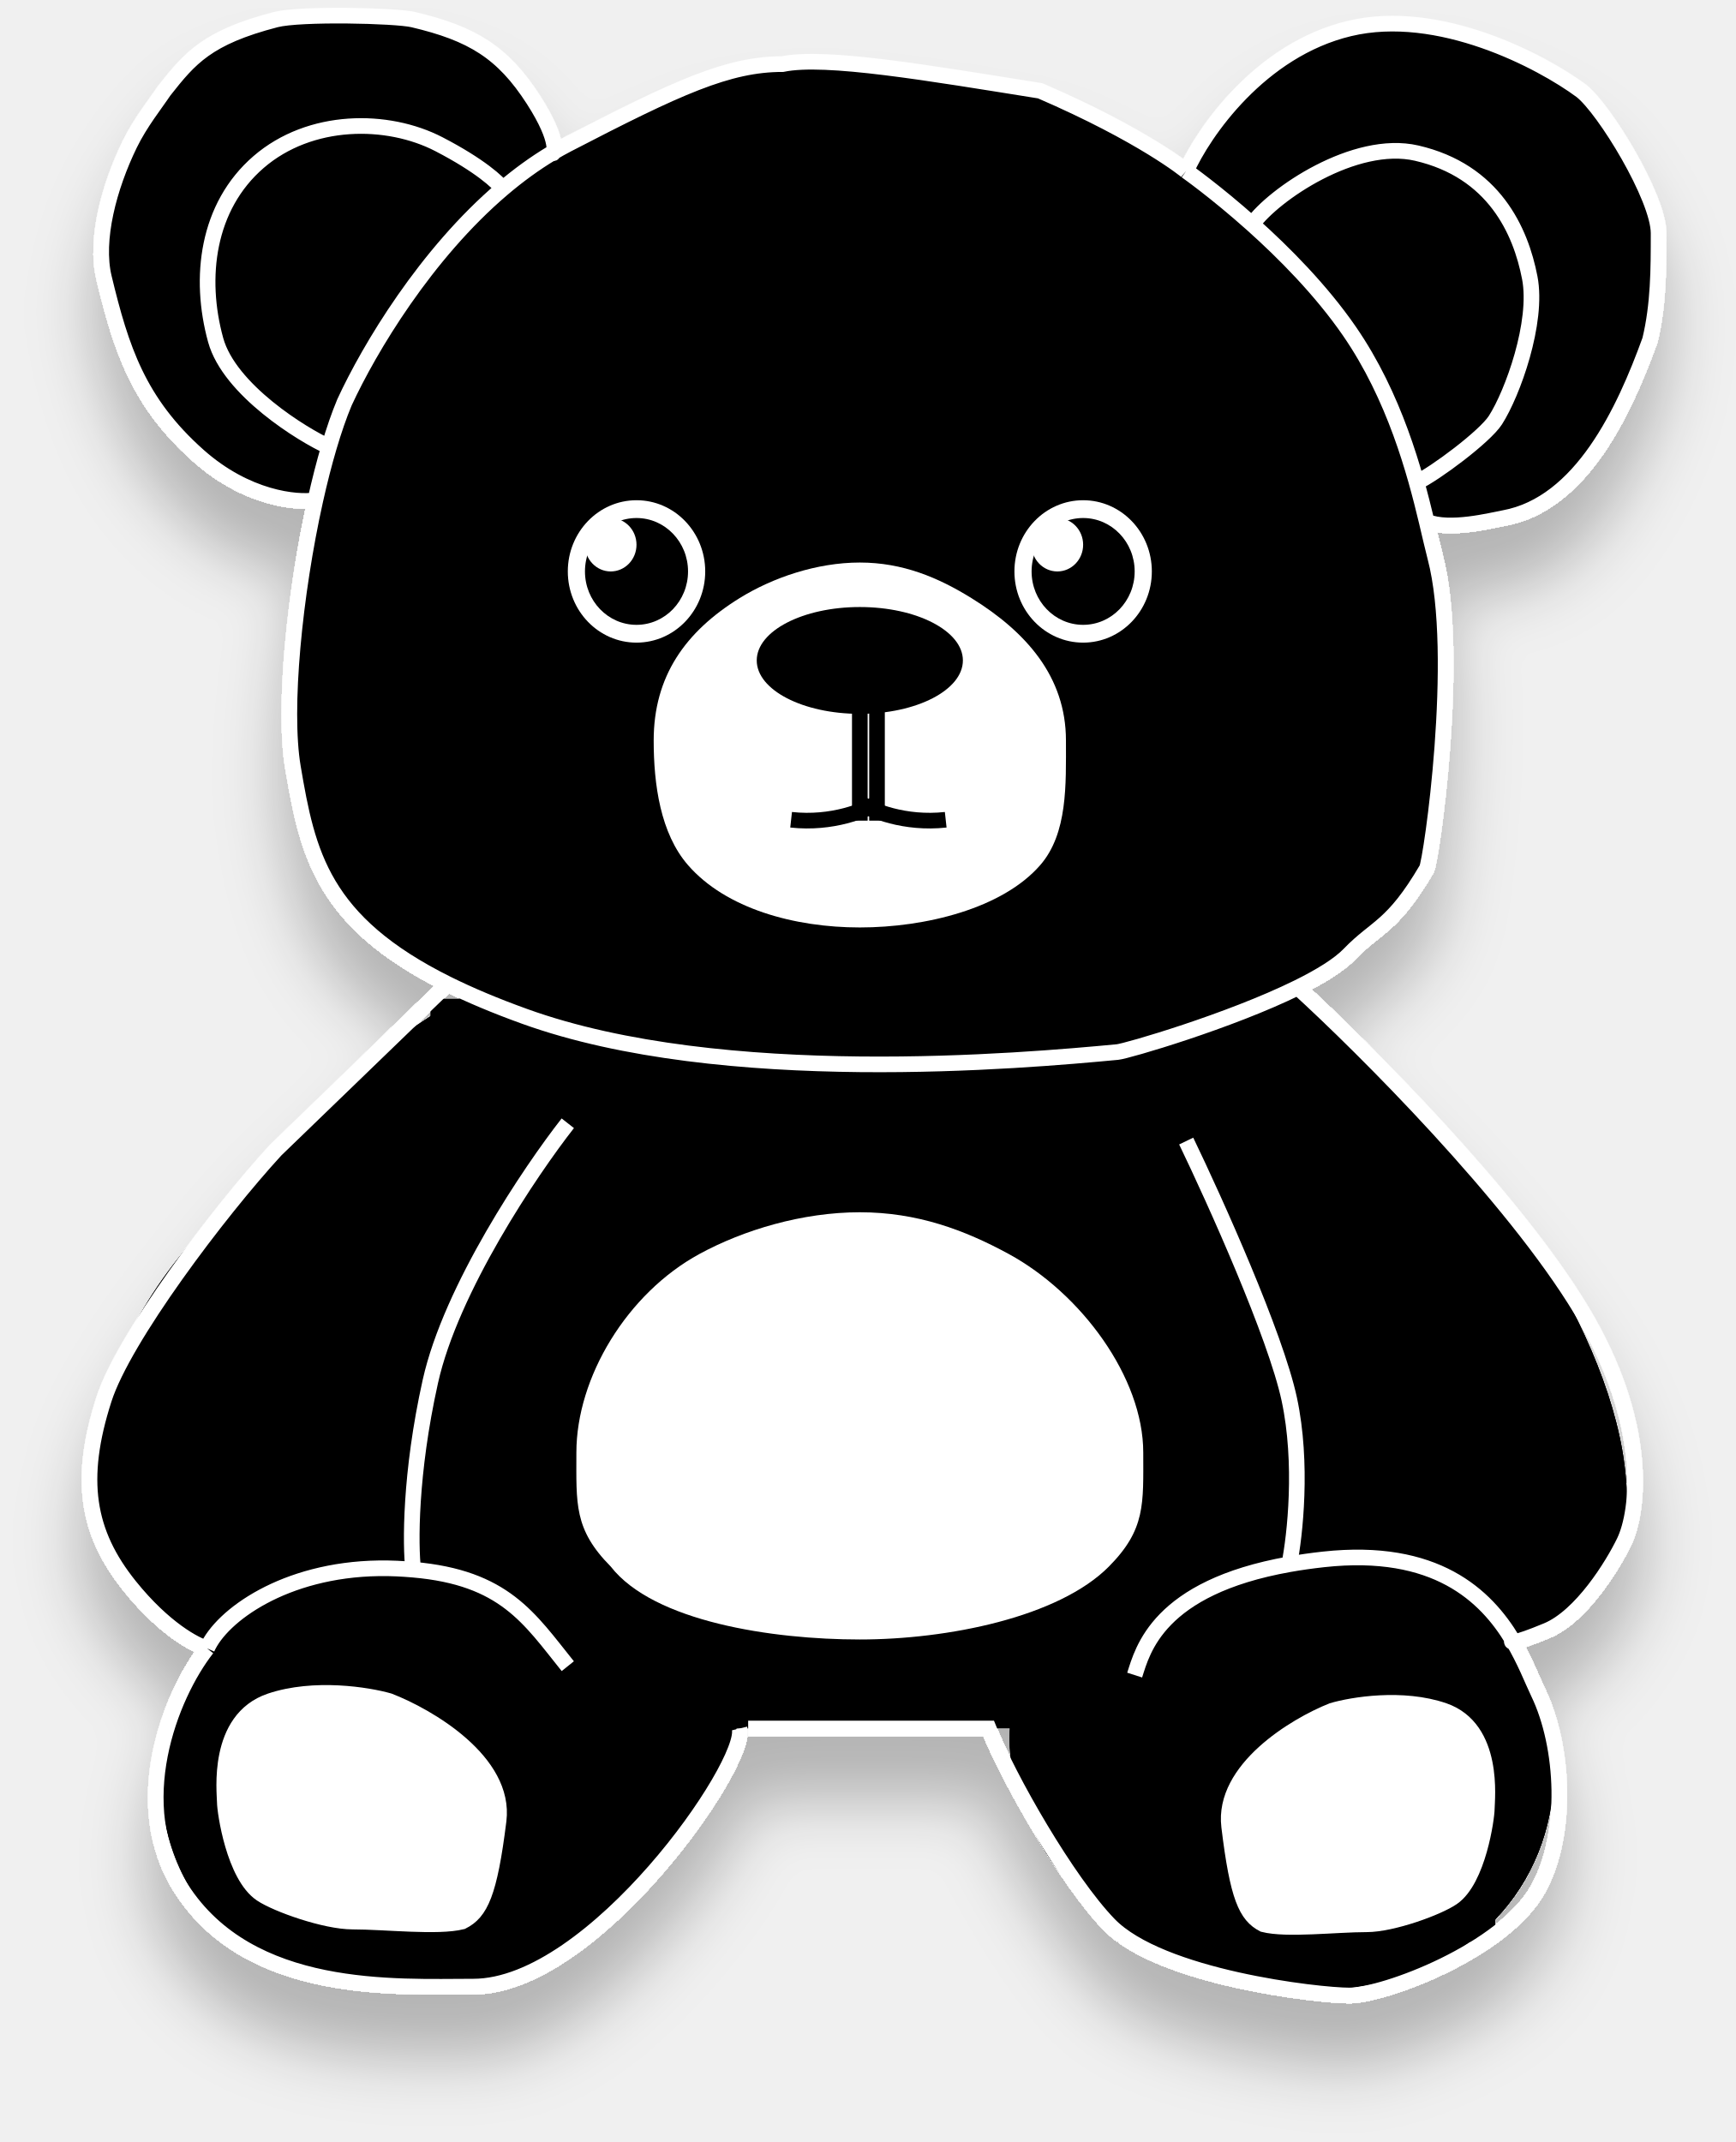
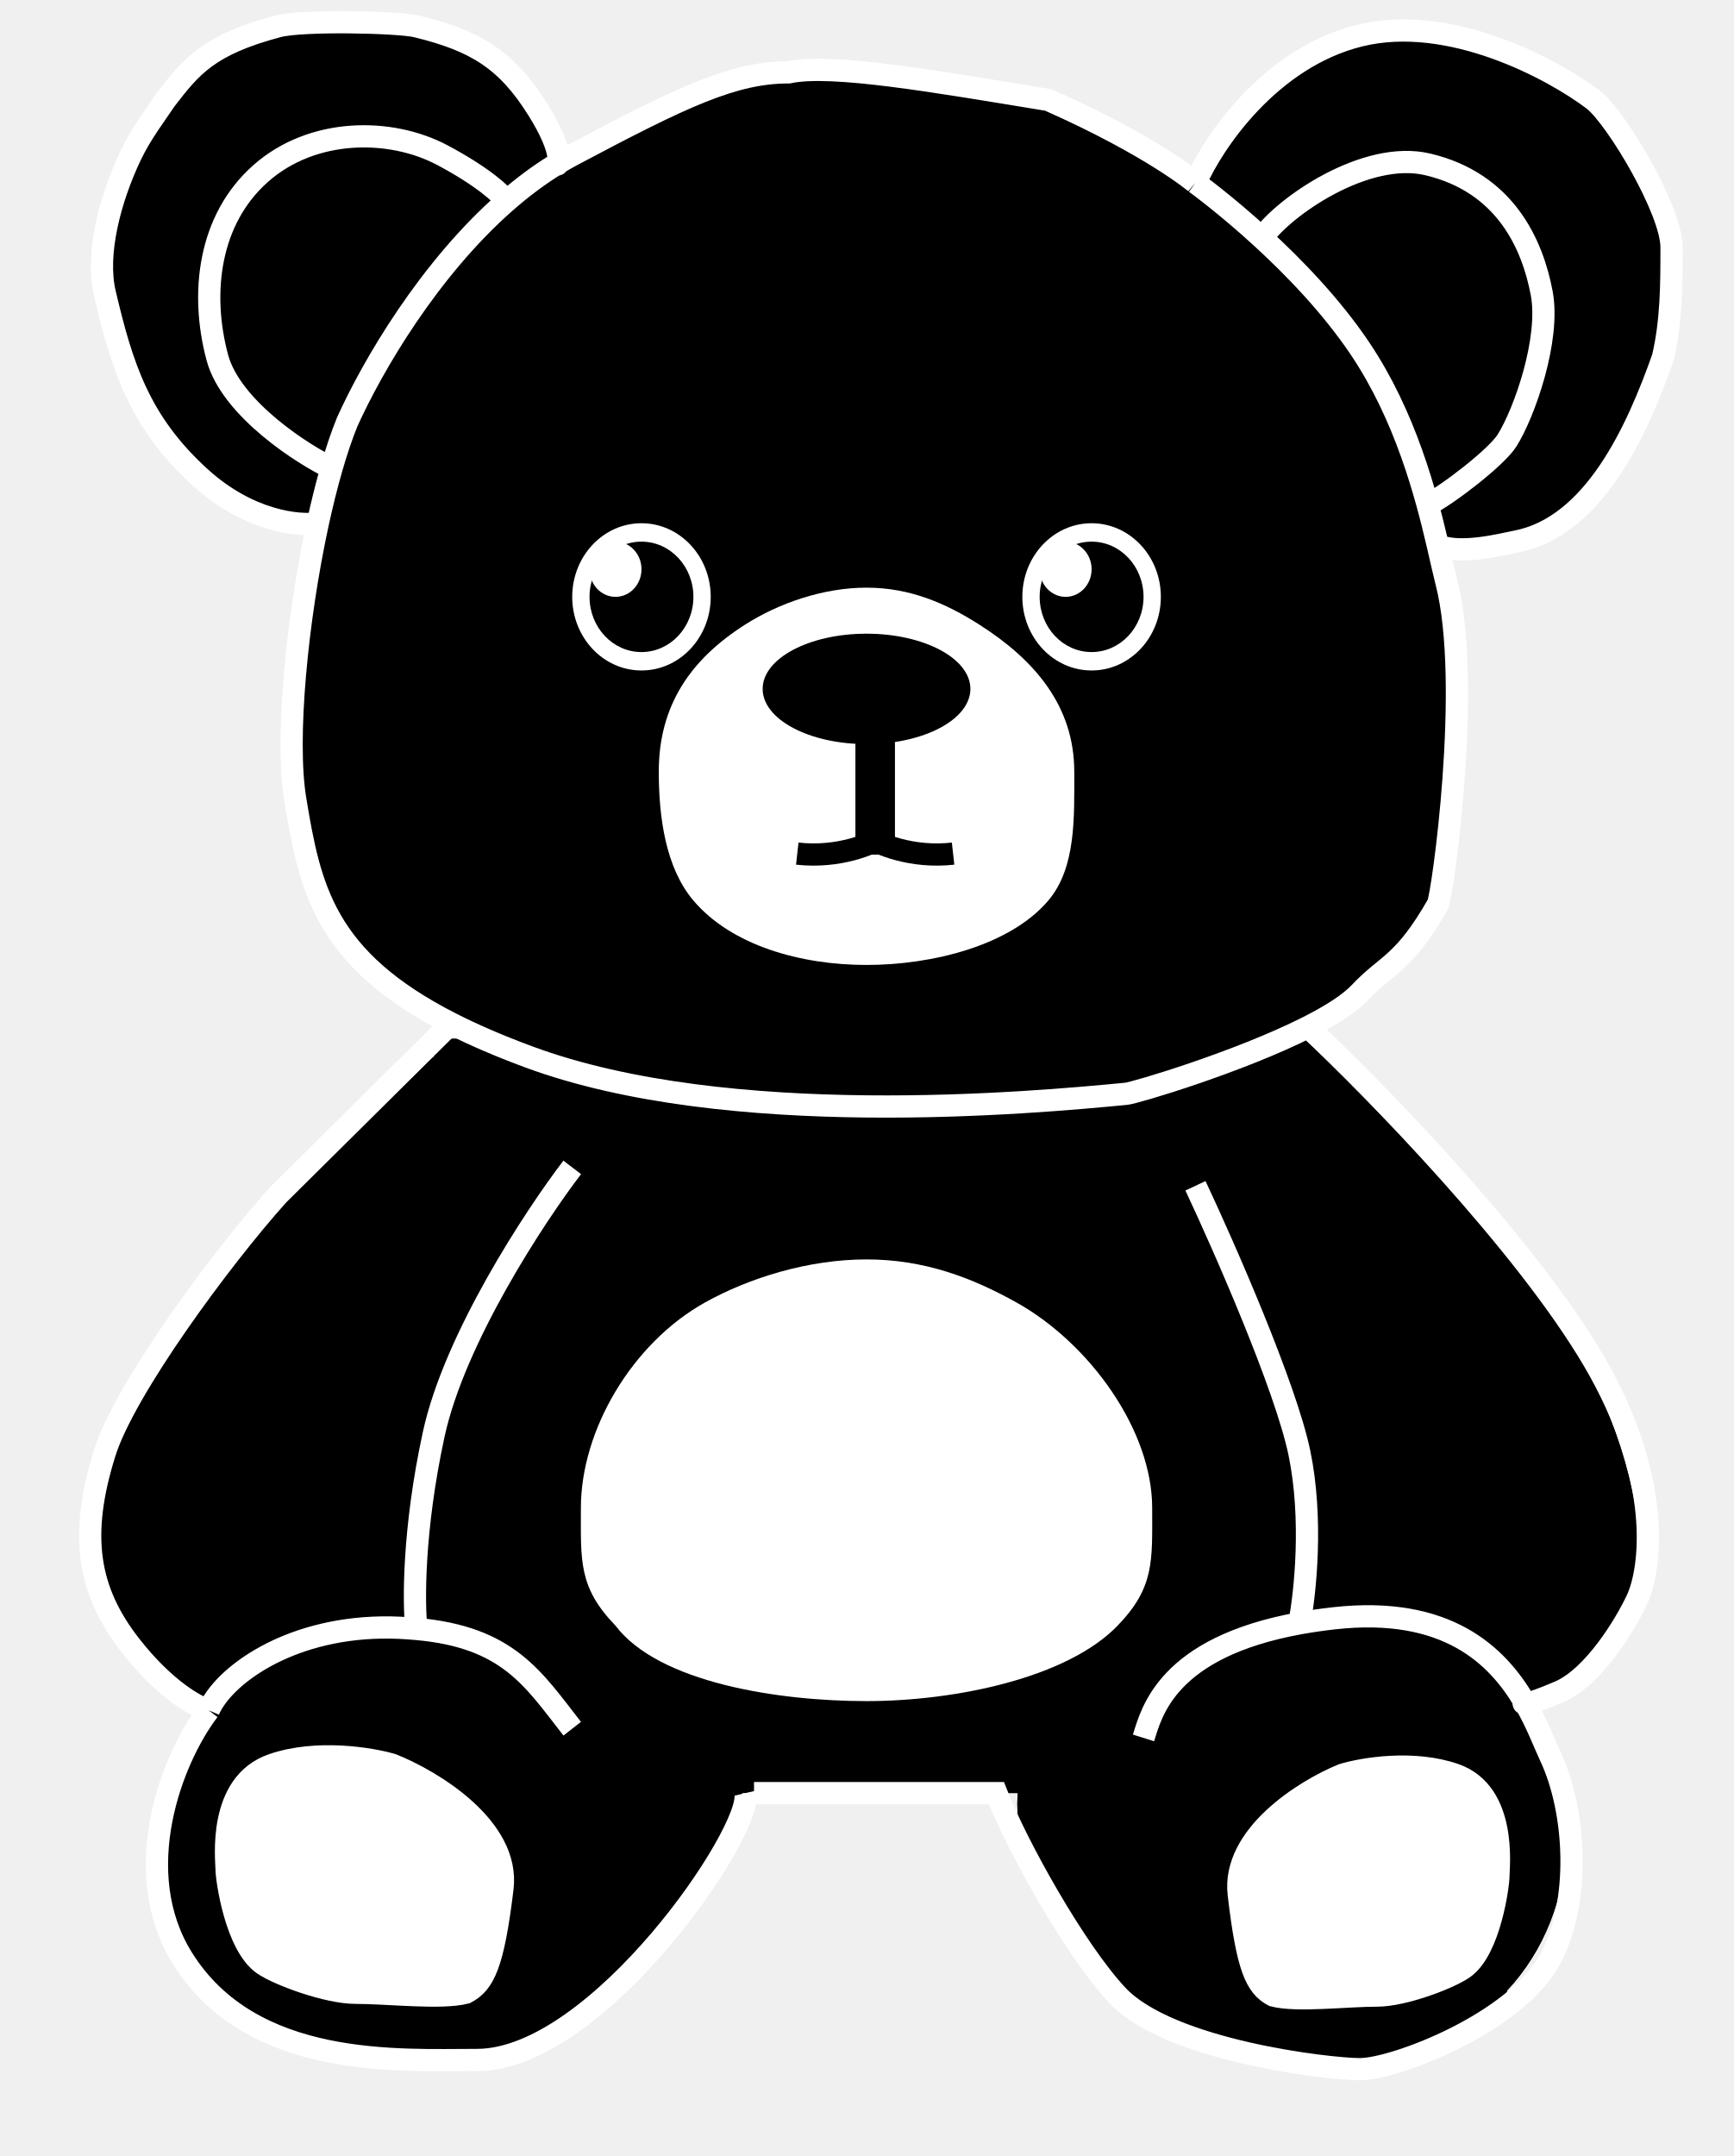
- <svg xmlns="http://www.w3.org/2000/svg" width="111" height="137" viewBox="0 0 111 137" fill="none">
-   <g filter="url(#filter0_d_36_228)">
-     <rect x="27.524" y="63.873" width="56.029" height="46.679" fill="black" />
-     <rect x="15.44" y="77.535" width="21.972" height="46.679" fill="black" />
-     <rect x="71.468" y="77.535" width="24.169" height="46.679" fill="black" />
-     <ellipse cx="8.388" cy="12.637" rx="8.388" ry="12.637" transform="matrix(0.700356 -0.713794 0.688358 0.725371 60.4823 112.28)" fill="black" />
-     <ellipse cx="8.388" cy="12.637" rx="8.388" ry="12.637" transform="matrix(0.700356 -0.713794 0.688358 0.725371 60.4823 112.28)" fill="black" />
-     <ellipse cx="8.579" cy="15.417" rx="8.579" ry="15.417" transform="matrix(0.642101 0.76662 -0.743463 0.668777 40.5604 98.0285)" fill="black" />
-     <ellipse cx="8.579" cy="15.417" rx="8.579" ry="15.417" transform="matrix(0.642101 0.76662 -0.743463 0.668777 40.5604 98.0285)" fill="black" />
-     <ellipse cx="13.815" cy="15.417" rx="13.815" ry="15.417" transform="matrix(0.642101 0.76662 -0.743463 0.668777 27.3772 91.1974)" fill="black" />
-     <ellipse cx="13.815" cy="15.417" rx="13.815" ry="15.417" transform="matrix(0.642101 0.76662 -0.743463 0.668777 27.3772 91.1974)" fill="black" />
-     <path d="M94.124 124.118C90.386 126.975 84.232 128.161 80.257 126.491C78.183 125.62 77.742 123.447 76.321 121.451C72.179 115.629 73.433 107.385 79.123 103.037C84.812 98.688 92.783 99.882 96.925 105.704C101.068 111.526 99.814 119.77 94.124 124.118Z" fill="black" />
-     <path d="M94.124 124.118C90.386 126.975 84.232 128.161 80.257 126.491C78.183 125.62 77.742 123.447 76.321 121.451C72.179 115.629 73.433 107.385 79.123 103.037C84.812 98.688 92.783 99.882 96.925 105.704C101.068 111.526 99.814 119.77 94.124 124.118Z" fill="black" />
-     <path d="M100.988 103.062C95.493 107.261 84.936 102.09 77.409 91.511C69.881 80.932 68.232 68.953 73.727 64.753C78.497 61.108 80.291 59.402 87.398 67.288C88.477 68.486 95.744 76.141 96.736 77.535C104.264 88.114 106.482 98.863 100.988 103.062Z" fill="black" />
-     <path d="M100.988 103.062C95.493 107.261 84.936 102.09 77.409 91.511C69.881 80.932 68.232 68.953 73.727 64.753C78.497 61.108 80.291 59.402 87.398 67.288C88.477 68.486 95.744 76.141 96.736 77.535C104.264 88.114 106.482 98.863 100.988 103.062Z" fill="black" />
-     <path d="M7.2 100.305C4.454 95.182 5.552 84.366 16.538 75.258C25.255 64.076 37.016 58.481 42.128 62.761C47.241 67.042 44.319 79.577 35.602 90.759C29.339 98.793 19.048 105.344 12.693 104.86C10.204 104.67 8.639 101.51 7.2 100.305Z" fill="black" />
-     <path d="M7.2 100.305C4.454 95.182 5.552 84.366 16.538 75.258C25.255 64.076 37.016 58.481 42.128 62.761C47.241 67.042 44.319 79.577 35.602 90.759C29.339 98.793 19.048 105.344 12.693 104.86C10.204 104.67 8.639 101.51 7.2 100.305Z" fill="black" />
-     <path d="M73.116 92.905C73.116 96.177 73.281 97.811 70.919 100.194C67.7 103.442 60.587 104.86 54.988 104.86C49.389 104.86 41.806 103.721 39.059 100.194C36.697 97.811 36.862 96.177 36.862 92.905C36.862 88.1 40.102 82.721 44.735 80.201C47.555 78.667 51.315 77.535 54.988 77.535C58.661 77.535 61.688 78.667 64.509 80.201C69.141 82.721 73.116 88.1 73.116 92.905Z" fill="white" />
-     <path d="M17.296 108.794C20.098 107.854 23.522 108.403 24.884 108.794C27.413 109.774 32.355 112.674 31.888 116.436C31.304 121.138 30.72 122.314 29.553 122.902C27.997 123.294 24.637 122.902 22.549 122.902C20.798 122.902 17.697 121.799 16.712 121.138C14.961 119.963 14.377 115.848 14.377 115.26C14.377 114.672 13.794 109.97 17.296 108.794Z" fill="white" stroke="white" />
-     <path d="M92.342 109.414C89.705 108.503 86.483 109.034 85.201 109.414C82.82 110.362 78.17 113.171 78.609 116.814C79.159 121.368 79.708 122.507 80.806 123.076C82.271 123.455 85.433 123.076 87.398 123.076C89.046 123.076 91.964 122.008 92.891 121.368C94.539 120.23 95.088 116.245 95.088 115.676C95.088 115.106 95.638 110.552 92.342 109.414Z" fill="white" stroke="white" />
-     <path d="M36.313 9.224C43.344 5.581 46.567 4.101 50.045 4.101C52.792 3.531 59.384 4.67 66.525 5.808C73.116 8.655 75.863 10.932 75.863 10.932C76.961 8.465 80.587 3.19 86.299 1.824C92.012 0.457 98.567 3.911 101.131 5.808C102.595 6.947 106.074 12.64 106.074 14.917C106.074 17.194 106.074 19.471 105.525 21.748C103.877 26.302 101.131 32.227 96.187 33.133C95.373 33.282 92.708 33.969 91.243 33.365C91.461 34.276 91.635 35.056 91.792 35.652C93.44 41.913 91.528 55.089 91.243 55.576C89.046 59.319 88.036 59.226 86.299 61.027C85.624 61.727 84.431 62.456 83.004 63.16C87.215 67.003 96.736 76.51 101.131 83.797C105.525 91.084 104.793 96.7 103.877 98.598C103.145 100.116 101.131 103.38 98.933 104.29C97.638 104.827 97.043 105.004 96.81 105.022C96.647 105.035 96.661 104.971 96.736 104.898C96.761 104.94 96.785 104.981 96.81 105.022C97.043 105.004 97.638 104.827 98.933 104.29C101.131 103.38 103.145 100.116 103.877 98.598C104.793 96.7 105.525 91.084 101.131 83.797C96.736 76.51 87.215 67.003 83.004 63.16C78.627 65.319 72.052 67.234 71.468 67.288C65.426 67.858 46.2 69.566 33.566 65.011C31.672 64.329 30.037 63.638 28.623 62.937C20.603 58.957 19.669 54.601 18.735 49.072C18.104 45.335 18.835 37.978 20.167 31.994C18.958 32.184 15.769 31.881 12.693 29.148C8.848 25.733 7.749 22.317 6.651 17.763C6.067 15.343 6.97 11.951 8.299 9.224C8.97 7.846 9.943 6.637 10.496 5.808C12.144 3.721 13.242 2.393 17.637 1.254C19.198 0.85 25.296 0.987 26.426 1.254C30.173 2.14 32.146 3.316 34.116 6.378C35.421 8.406 35.523 9.41 35.425 9.715C35.718 9.543 36.014 9.379 36.313 9.224Z" fill="black" />
-     <path d="M75.863 10.932C75.863 10.932 73.116 8.655 66.525 5.808C59.384 4.67 52.792 3.531 50.045 4.101C46.567 4.101 43.344 5.581 36.313 9.224C35.969 9.402 35.629 9.593 35.293 9.793M75.863 10.932C76.961 8.465 80.587 3.19 86.299 1.824C92.012 0.457 98.567 3.911 101.131 5.808C102.595 6.947 106.074 12.64 106.074 14.917C106.074 17.194 106.074 19.471 105.525 21.748C103.877 26.302 101.131 32.227 96.187 33.133C95.373 33.282 92.708 33.969 91.243 33.365M75.863 10.932C75.863 10.932 77.742 12.252 80.085 14.347M91.243 33.365C91.461 34.276 91.635 35.056 91.792 35.652C93.44 41.913 91.528 55.089 91.243 55.576C89.046 59.319 88.036 59.226 86.299 61.027C85.624 61.727 84.431 62.456 83.004 63.16M91.243 33.365C90.481 30.176 89.192 25.374 86.299 21.178C84.491 18.556 82.114 16.161 80.085 14.347M35.293 9.793C35.45 9.983 35.874 9.11 34.116 6.378C32.146 3.316 30.173 2.14 26.426 1.254C25.296 0.987 19.198 0.85 17.637 1.254C13.242 2.393 12.144 3.721 10.496 5.808C9.943 6.637 8.97 7.846 8.299 9.224C6.97 11.951 6.067 15.343 6.651 17.763C7.749 22.317 8.848 25.733 12.693 29.148C15.769 31.881 18.958 32.184 20.167 31.994M35.293 9.793C34.193 10.451 33.142 11.222 32.144 12.07M20.167 31.994C18.835 37.978 18.104 45.335 18.735 49.072C19.669 54.601 20.603 58.957 28.623 62.937M20.167 31.994C20.436 30.786 20.73 29.634 21.042 28.579M28.623 62.937C30.037 63.638 31.672 64.329 33.566 65.011C46.2 69.566 65.426 67.858 71.468 67.288C72.052 67.234 78.627 65.319 83.004 63.16M28.623 62.937L17.637 73.55C13.975 77.535 7.909 85.577 6.651 89.49C5.003 94.613 5.552 98.028 8.299 101.444C10.496 104.176 12.51 105.239 13.242 105.429M13.242 105.429C14.158 103.342 18.186 100.394 24.228 100.306C25.023 100.294 25.752 100.336 26.426 100.394M13.242 105.429C10.862 108.465 8.147 115.44 11.595 120.799C15.989 127.63 25.297 127.061 30.271 127.061C37.961 127.061 47.848 112.829 47.299 110.552M36.313 106.567C33.85 103.505 32.271 100.9 26.426 100.394M36.313 71.843C33.933 74.879 28.843 82.431 27.524 88.351C26.206 94.271 26.242 98.847 26.426 100.394M47.848 110.552H63.229C64.51 113.778 68.246 120.306 70.919 123.076C74.215 126.491 84.319 127.63 86.299 127.63C88.497 127.63 96.187 124.784 98.384 120.799C100.311 117.304 100.032 111.691 98.384 108.275C97.991 107.46 97.52 106.204 96.736 104.898M72.567 107.137C73.075 105.557 74.053 101.543 82.454 100.048M75.863 72.981C77.694 76.776 81.575 85.391 82.454 89.49C83.333 93.588 82.82 98.236 82.454 100.048M82.454 100.048C83.136 99.927 83.868 99.822 84.651 99.736C91.813 98.955 95.022 102.044 96.736 104.898M83.004 63.16C87.215 67.003 96.736 76.51 101.131 83.797C105.525 91.084 104.793 96.7 103.877 98.598C103.145 100.116 101.131 103.38 98.933 104.29C96.736 105.201 96.553 105.075 96.736 104.898M21.042 28.579C21.355 27.518 21.687 26.555 22.031 25.733C23.623 22.282 27.229 16.247 32.144 12.07M21.042 28.579C19.357 27.82 14.671 24.936 13.792 21.748C12.693 17.763 13.242 13.209 16.538 10.363C19.834 7.516 24.778 7.516 28.073 9.224C30.71 10.59 31.886 11.691 32.144 12.07M80.085 14.347C81.424 12.45 86.643 8.882 90.598 9.793C95.542 10.932 97.255 14.757 97.835 17.763C98.384 20.609 96.736 25.163 95.638 26.871C94.956 27.93 91.792 30.287 90.598 30.856" stroke="white" />
-     <path d="M68.172 47.364C68.172 50.159 68.296 53.298 66.525 55.334C64.11 58.108 59.188 59.319 54.989 59.319C50.79 59.319 46.417 58.108 44.003 55.334C42.231 53.298 41.806 50.159 41.806 47.364C41.806 43.26 43.824 40.409 47.299 38.256C49.414 36.946 52.234 35.979 54.989 35.979C57.744 35.979 60.015 36.946 62.13 38.256C65.605 40.409 68.172 43.26 68.172 47.364Z" fill="white" />
-     <path d="M54.989 44.518V52.488" stroke="black" />
-     <path d="M56.088 44.518V52.488" stroke="black" />
-     <path d="M56.088 51.349C55.355 51.83 53.231 52.72 50.595 52.431" stroke="black" />
-     <path d="M54.989 51.349C55.722 51.83 57.846 52.72 60.482 52.431" stroke="black" />
-     <ellipse cx="54.989" cy="42.241" rx="6.592" ry="3.416" fill="black" />
-     <ellipse cx="69.271" cy="36.548" rx="4.394" ry="4.554" fill="white" />
-     <ellipse cx="40.708" cy="36.548" rx="4.394" ry="4.554" fill="white" />
-     <ellipse cx="40.707" cy="36.548" rx="3.296" ry="3.416" fill="black" />
-     <ellipse cx="39.059" cy="34.841" rx="1.648" ry="1.708" fill="white" />
-     <ellipse cx="69.271" cy="36.548" rx="3.296" ry="3.416" fill="black" />
-     <ellipse cx="67.623" cy="34.841" rx="1.648" ry="1.708" fill="white" />
-   </g>
-   <defs>
-     <filter id="filter0_d_36_228" x="-4" y="0.5" width="118" height="140.5" filterUnits="userSpaceOnUse" color-interpolation-filters="sRGB">
-       <feFlood flood-opacity="0" result="BackgroundImageFix" />
-       <feColorMatrix in="SourceAlpha" type="matrix" values="0 0 0 0 0 0 0 0 0 0 0 0 0 0 0 0 0 0 127 0" result="hardAlpha" />
-       <feOffset dy="4" />
-       <feGaussianBlur stdDeviation="2" />
-       <feComposite in2="hardAlpha" operator="out" />
-       <feColorMatrix type="matrix" values="0 0 0 0 0 0 0 0 0 0 0 0 0 0 0 0 0 0 0.25 0" />
-       <feBlend mode="normal" in2="BackgroundImageFix" result="effect1_dropShadow_36_228" />
-       <feBlend mode="normal" in="SourceGraphic" in2="effect1_dropShadow_36_228" result="shape" />
-     </filter>
-   </defs>
+ <svg xmlns="http://www.w3.org/2000/svg" width="78" height="97" viewBox="0 0 78 97" fill="none">
+   <rect x="19.517" y="46.726" width="39.729" height="33.949" fill="black" />
+   <rect x="10.948" y="56.662" width="15.58" height="33.949" fill="black" />
+   <rect x="50.678" y="56.662" width="17.138" height="33.949" fill="black" />
+   <ellipse cx="6.026" cy="9.083" rx="6.026" ry="9.083" transform="matrix(0.691269 -0.722597 0.679141 0.734008 42.8874 81.931)" fill="black" />
+   <ellipse cx="6.026" cy="9.083" rx="6.026" ry="9.083" transform="matrix(0.691269 -0.722597 0.679141 0.734008 42.8874 81.931)" fill="black" />
+   <ellipse cx="6.176" cy="11.058" rx="6.176" ry="11.058" transform="matrix(0.63252 0.774544 -0.734975 0.678094 28.761 71.5662)" fill="black" />
+   <ellipse cx="6.176" cy="11.058" rx="6.176" ry="11.058" transform="matrix(0.63252 0.774544 -0.734975 0.678094 28.761 71.5662)" fill="black" />
+   <ellipse cx="9.945" cy="11.058" rx="9.945" ry="11.058" transform="matrix(0.63252 0.774544 -0.734975 0.678094 19.4129 66.5981)" fill="black" />
+   <ellipse cx="9.945" cy="11.058" rx="9.945" ry="11.058" transform="matrix(0.63252 0.774544 -0.734975 0.678094 19.4129 66.5981)" fill="black" />
+   <path d="M66.743 90.54C64.092 92.618 59.728 93.48 56.91 92.266C55.438 91.633 55.126 90.053 54.119 88.601C51.181 84.367 52.071 78.371 56.105 75.209C60.139 72.046 65.791 72.915 68.729 77.148C71.666 81.382 70.777 87.378 66.743 90.54Z" fill="black" />
+   <path d="M66.743 90.54C64.092 92.618 59.728 93.48 56.91 92.266C55.438 91.633 55.126 90.053 54.119 88.601C51.181 84.367 52.071 78.371 56.105 75.209C60.139 72.046 65.791 72.915 68.729 77.148C71.666 81.382 70.777 87.378 66.743 90.54Z" fill="black" />
+   <path d="M71.609 75.227C67.713 78.281 60.228 74.52 54.89 66.826C49.552 59.133 48.383 50.42 52.279 47.366C55.661 44.715 56.934 43.474 61.973 49.21C62.738 50.081 67.891 55.648 68.595 56.662C73.933 64.356 75.505 72.173 71.609 75.227Z" fill="black" />
+   <path d="M71.609 75.227C67.713 78.281 60.228 74.52 54.89 66.826C49.552 59.133 48.383 50.42 52.279 47.366C55.661 44.715 56.934 43.474 61.973 49.21C62.738 50.081 67.891 55.648 68.595 56.662C73.933 64.356 75.505 72.173 71.609 75.227Z" fill="black" />
+   <path d="M5.106 73.222C3.158 69.496 3.937 61.63 11.727 55.006C17.908 46.873 26.247 42.804 29.873 45.917C33.498 49.03 31.426 58.147 25.245 66.279C20.804 72.123 13.507 76.886 9.001 76.534C7.235 76.396 6.126 74.098 5.106 73.222Z" fill="black" />
+   <path d="M5.106 73.222C3.158 69.496 3.937 61.63 11.727 55.006C17.908 46.873 26.247 42.804 29.873 45.917C33.498 49.03 31.426 58.147 25.245 66.279C20.804 72.123 13.507 76.886 9.001 76.534C7.235 76.396 6.126 74.098 5.106 73.222Z" fill="black" />
+   <path d="M51.846 67.84C51.846 70.219 51.963 71.408 50.288 73.141C48.006 75.503 42.961 76.534 38.992 76.534C35.022 76.534 29.644 75.706 27.697 73.141C26.022 71.408 26.139 70.219 26.139 67.84C26.139 64.346 28.436 60.434 31.721 58.601C33.721 57.485 36.387 56.662 38.992 56.662C41.596 56.662 43.743 57.485 45.742 58.601C49.027 60.434 51.846 64.346 51.846 67.84Z" fill="white" />
+   <path d="M12.264 79.396C14.251 78.712 16.679 79.111 17.645 79.396C19.438 80.108 22.942 82.217 22.611 84.953C22.197 88.373 21.784 89.228 20.956 89.656C19.852 89.941 17.47 89.656 15.989 89.656C14.748 89.656 12.549 88.854 11.851 88.373C10.609 87.518 10.195 84.526 10.195 84.098C10.195 83.671 9.781 80.251 12.264 79.396Z" fill="white" stroke="white" />
+   <path d="M65.479 79.846C63.609 79.184 61.324 79.57 60.415 79.846C58.727 80.536 55.429 82.579 55.741 85.228C56.131 88.54 56.52 89.368 57.299 89.782C58.338 90.058 60.58 89.782 61.973 89.782C63.142 89.782 65.211 89.006 65.868 88.54C67.037 87.712 67.426 84.814 67.426 84.4C67.426 83.986 67.816 80.674 65.479 79.846Z" fill="white" stroke="white" />
+   <path d="M25.749 6.981C30.735 4.331 33.02 3.255 35.487 3.255C37.434 2.841 42.108 3.669 47.172 4.497C51.846 6.567 53.794 8.223 53.794 8.223C54.573 6.429 57.143 2.593 61.194 1.599C65.245 0.605 69.893 3.117 71.711 4.497C72.749 5.325 75.216 9.465 75.216 11.121C75.216 12.777 75.216 14.433 74.827 16.089C73.658 19.401 71.711 23.71 68.205 24.369C67.628 24.478 65.738 24.978 64.7 24.538C64.854 25.201 64.978 25.768 65.089 26.201C66.258 30.755 64.902 40.338 64.7 40.691C63.142 43.414 62.426 43.346 61.194 44.656C60.715 45.165 59.869 45.696 58.857 46.208C61.843 49.002 68.595 55.917 71.711 61.216C74.827 66.515 74.307 70.6 73.658 71.98C73.139 73.084 71.711 75.458 70.153 76.12C69.234 76.511 68.812 76.639 68.647 76.653C68.532 76.662 68.541 76.615 68.595 76.562C68.612 76.593 68.63 76.623 68.647 76.653C68.812 76.639 69.234 76.511 70.153 76.12C71.711 75.458 73.139 73.084 73.658 71.98C74.307 70.6 74.827 66.515 71.711 61.216C68.595 55.917 61.843 49.002 58.857 46.208C55.754 47.778 51.091 49.17 50.678 49.21C46.393 49.624 32.76 50.866 23.802 47.554C22.459 47.057 21.299 46.555 20.296 46.045C14.61 43.151 13.947 39.982 13.285 35.962C12.837 33.244 13.356 27.893 14.3 23.541C13.443 23.679 11.182 23.459 9.001 21.471C6.274 18.987 5.495 16.503 4.716 13.191C4.302 11.431 4.942 8.965 5.885 6.981C6.361 5.979 7.05 5.099 7.443 4.497C8.611 2.979 9.39 2.013 12.506 1.185C13.613 0.891 17.937 0.991 18.738 1.185C21.395 1.829 22.794 2.684 24.191 4.911C25.116 6.386 25.189 7.116 25.12 7.338C25.327 7.213 25.537 7.094 25.749 6.981Z" fill="black" />
+   <path d="M53.794 8.223C53.794 8.223 51.846 6.567 47.172 4.497C42.108 3.669 37.434 2.841 35.487 3.255C33.02 3.255 30.735 4.331 25.749 6.981C25.505 7.111 25.264 7.249 25.026 7.395M53.794 8.223C54.573 6.429 57.143 2.593 61.194 1.599C65.245 0.605 69.893 3.117 71.711 4.497C72.749 5.325 75.216 9.465 75.216 11.121C75.216 12.777 75.216 14.433 74.827 16.089C73.658 19.401 71.711 23.71 68.205 24.369C67.628 24.478 65.738 24.978 64.7 24.538M53.794 8.223C53.794 8.223 55.126 9.183 56.788 10.707M64.7 24.538C64.854 25.201 64.978 25.768 65.089 26.201C66.258 30.755 64.902 40.338 64.7 40.691C63.142 43.414 62.426 43.346 61.194 44.656C60.715 45.165 59.869 45.696 58.857 46.208M64.7 24.538C64.159 22.219 63.245 18.726 61.194 15.675C59.912 13.768 58.226 12.026 56.788 10.707M25.026 7.395C25.137 7.533 25.438 6.898 24.191 4.911C22.794 2.684 21.395 1.829 18.738 1.185C17.937 0.991 13.613 0.891 12.506 1.185C9.39 2.013 8.611 2.979 7.443 4.497C7.05 5.099 6.361 5.979 5.885 6.981C4.942 8.965 4.302 11.431 4.716 13.191C5.495 16.503 6.274 18.987 9.001 21.471C11.182 23.459 13.443 23.679 14.3 23.541M25.026 7.395C24.246 7.873 23.5 8.434 22.793 9.051M14.3 23.541C13.356 27.893 12.837 33.244 13.285 35.962C13.947 39.982 14.61 43.151 20.296 46.045M14.3 23.541C14.491 22.663 14.699 21.825 14.921 21.057M20.296 46.045C21.299 46.555 22.459 47.057 23.802 47.554C32.76 50.866 46.393 49.624 50.678 49.21C51.091 49.17 55.754 47.778 58.857 46.208M20.296 46.045L12.506 53.764C9.909 56.662 5.608 62.511 4.716 65.356C3.547 69.082 3.937 71.566 5.885 74.05C7.443 76.037 8.871 76.81 9.39 76.948M9.39 76.948C10.039 75.43 12.896 73.287 17.18 73.222C17.743 73.214 18.261 73.244 18.738 73.287M9.39 76.948C7.702 79.156 5.777 84.229 8.222 88.126C11.338 93.094 17.938 92.68 21.465 92.68C26.918 92.68 33.929 82.33 33.539 80.674M25.749 77.776C24.003 75.549 22.883 73.654 18.738 73.287M25.749 52.522C24.061 54.73 20.452 60.222 19.517 64.528C18.582 68.834 18.608 72.161 18.738 73.287M33.929 80.674H44.835C45.744 83.02 48.393 87.768 50.288 89.782C52.625 92.266 59.79 93.094 61.194 93.094C62.752 93.094 68.205 91.025 69.763 88.126C71.13 85.585 70.932 81.502 69.763 79.018C69.484 78.426 69.15 77.512 68.595 76.562M51.456 78.19C51.817 77.041 52.51 74.122 58.468 73.035M53.794 53.35C55.092 56.11 57.844 62.375 58.468 65.356C59.091 68.337 58.727 71.717 58.468 73.035M58.468 73.035C58.951 72.947 59.47 72.87 60.026 72.808C65.104 72.24 67.379 74.487 68.595 76.562M58.857 46.208C61.843 49.002 68.595 55.917 71.711 61.216C74.827 66.515 74.307 70.6 73.658 71.98C73.139 73.084 71.711 75.458 70.153 76.12C68.595 76.783 68.465 76.691 68.595 76.562M14.921 21.057C15.143 20.286 15.378 19.586 15.622 18.987C16.751 16.478 19.308 12.089 22.793 9.051M14.921 21.057C13.726 20.505 10.403 18.408 9.78 16.089C9.001 13.191 9.39 9.879 11.727 7.809C14.064 5.739 17.57 5.739 19.907 6.981C21.776 7.975 22.61 8.775 22.793 9.051M56.788 10.707C57.737 9.327 61.438 6.733 64.242 7.395C67.748 8.223 68.962 11.005 69.374 13.191C69.763 15.261 68.595 18.573 67.816 19.815C67.333 20.586 65.089 22.299 64.242 22.713" stroke="white" />
+   <path d="M48.34 34.719C48.34 36.752 48.428 39.035 47.172 40.516C45.46 42.533 41.97 43.414 38.992 43.414C36.015 43.414 32.914 42.533 31.202 40.516C29.946 39.035 29.644 36.752 29.644 34.719C29.644 31.735 31.075 29.661 33.539 28.095C35.039 27.142 37.039 26.439 38.992 26.439C40.946 26.439 42.556 27.142 44.056 28.095C46.52 29.661 48.34 31.735 48.34 34.719Z" fill="white" />
+   <path d="M38.992 32.65V38.446" stroke="black" />
+   <path d="M39.771 32.65V38.446" stroke="black" />
+   <path d="M39.771 37.618C39.252 37.967 37.746 38.614 35.876 38.405" stroke="black" />
+   <path d="M38.992 37.618C39.512 37.967 41.018 38.614 42.887 38.405" stroke="black" />
+   <ellipse cx="38.992" cy="30.994" rx="4.674" ry="2.484" fill="black" />
+   <ellipse cx="49.12" cy="26.853" rx="3.116" ry="3.312" fill="white" />
+   <ellipse cx="28.865" cy="26.853" rx="3.116" ry="3.312" fill="white" />
+   <ellipse cx="28.865" cy="26.853" rx="2.337" ry="2.484" fill="black" />
+   <ellipse cx="27.697" cy="25.611" rx="1.169" ry="1.242" fill="white" />
+   <ellipse cx="49.12" cy="26.853" rx="2.337" ry="2.484" fill="black" />
+   <ellipse cx="47.951" cy="25.611" rx="1.169" ry="1.242" fill="white" />
</svg>
